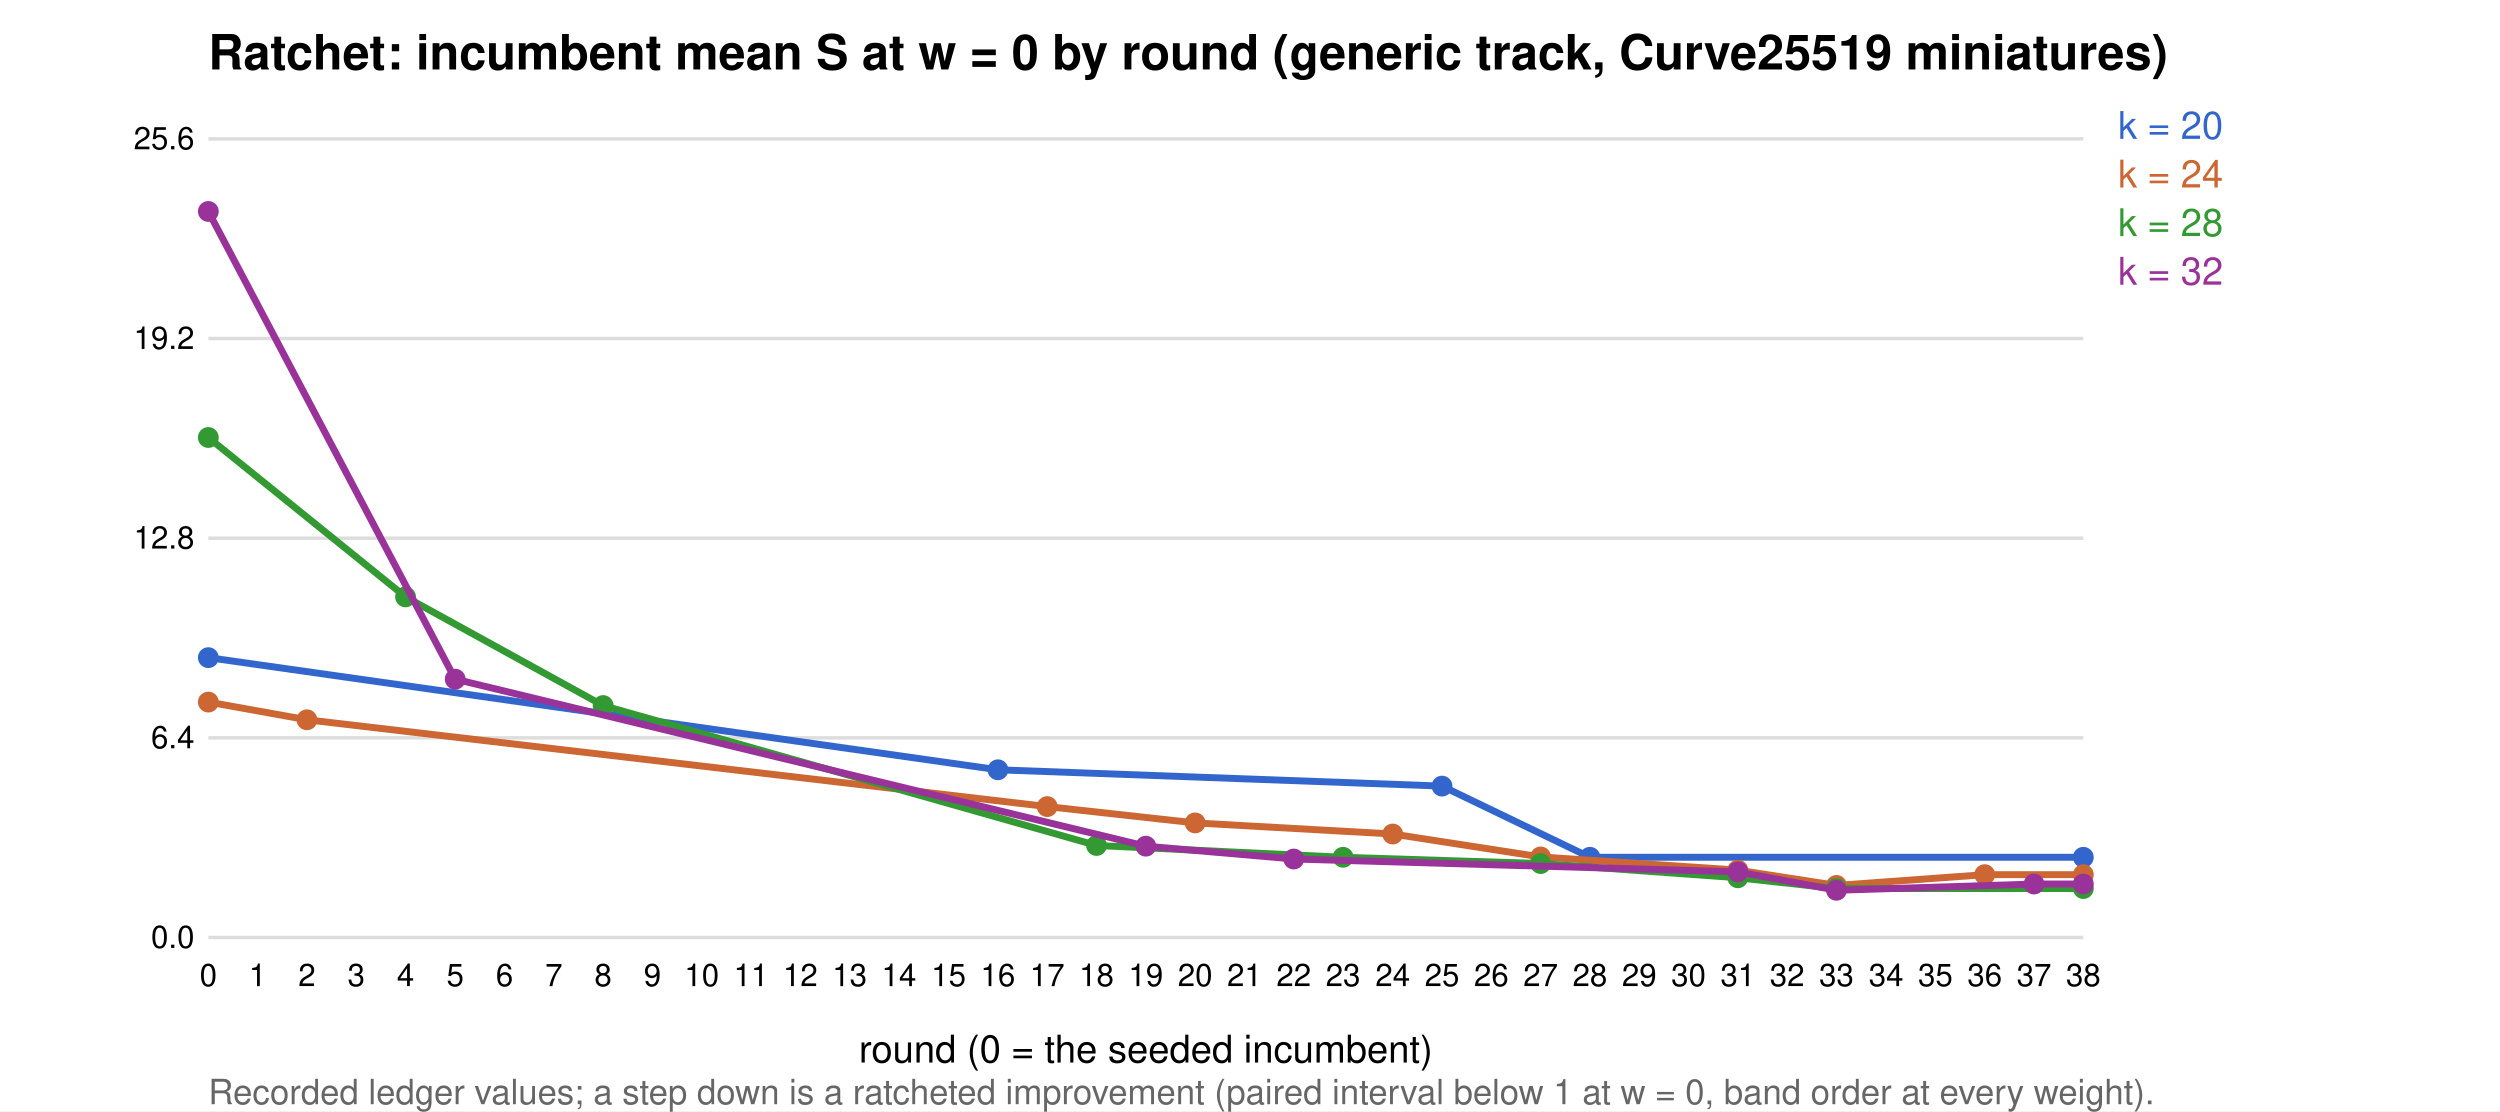
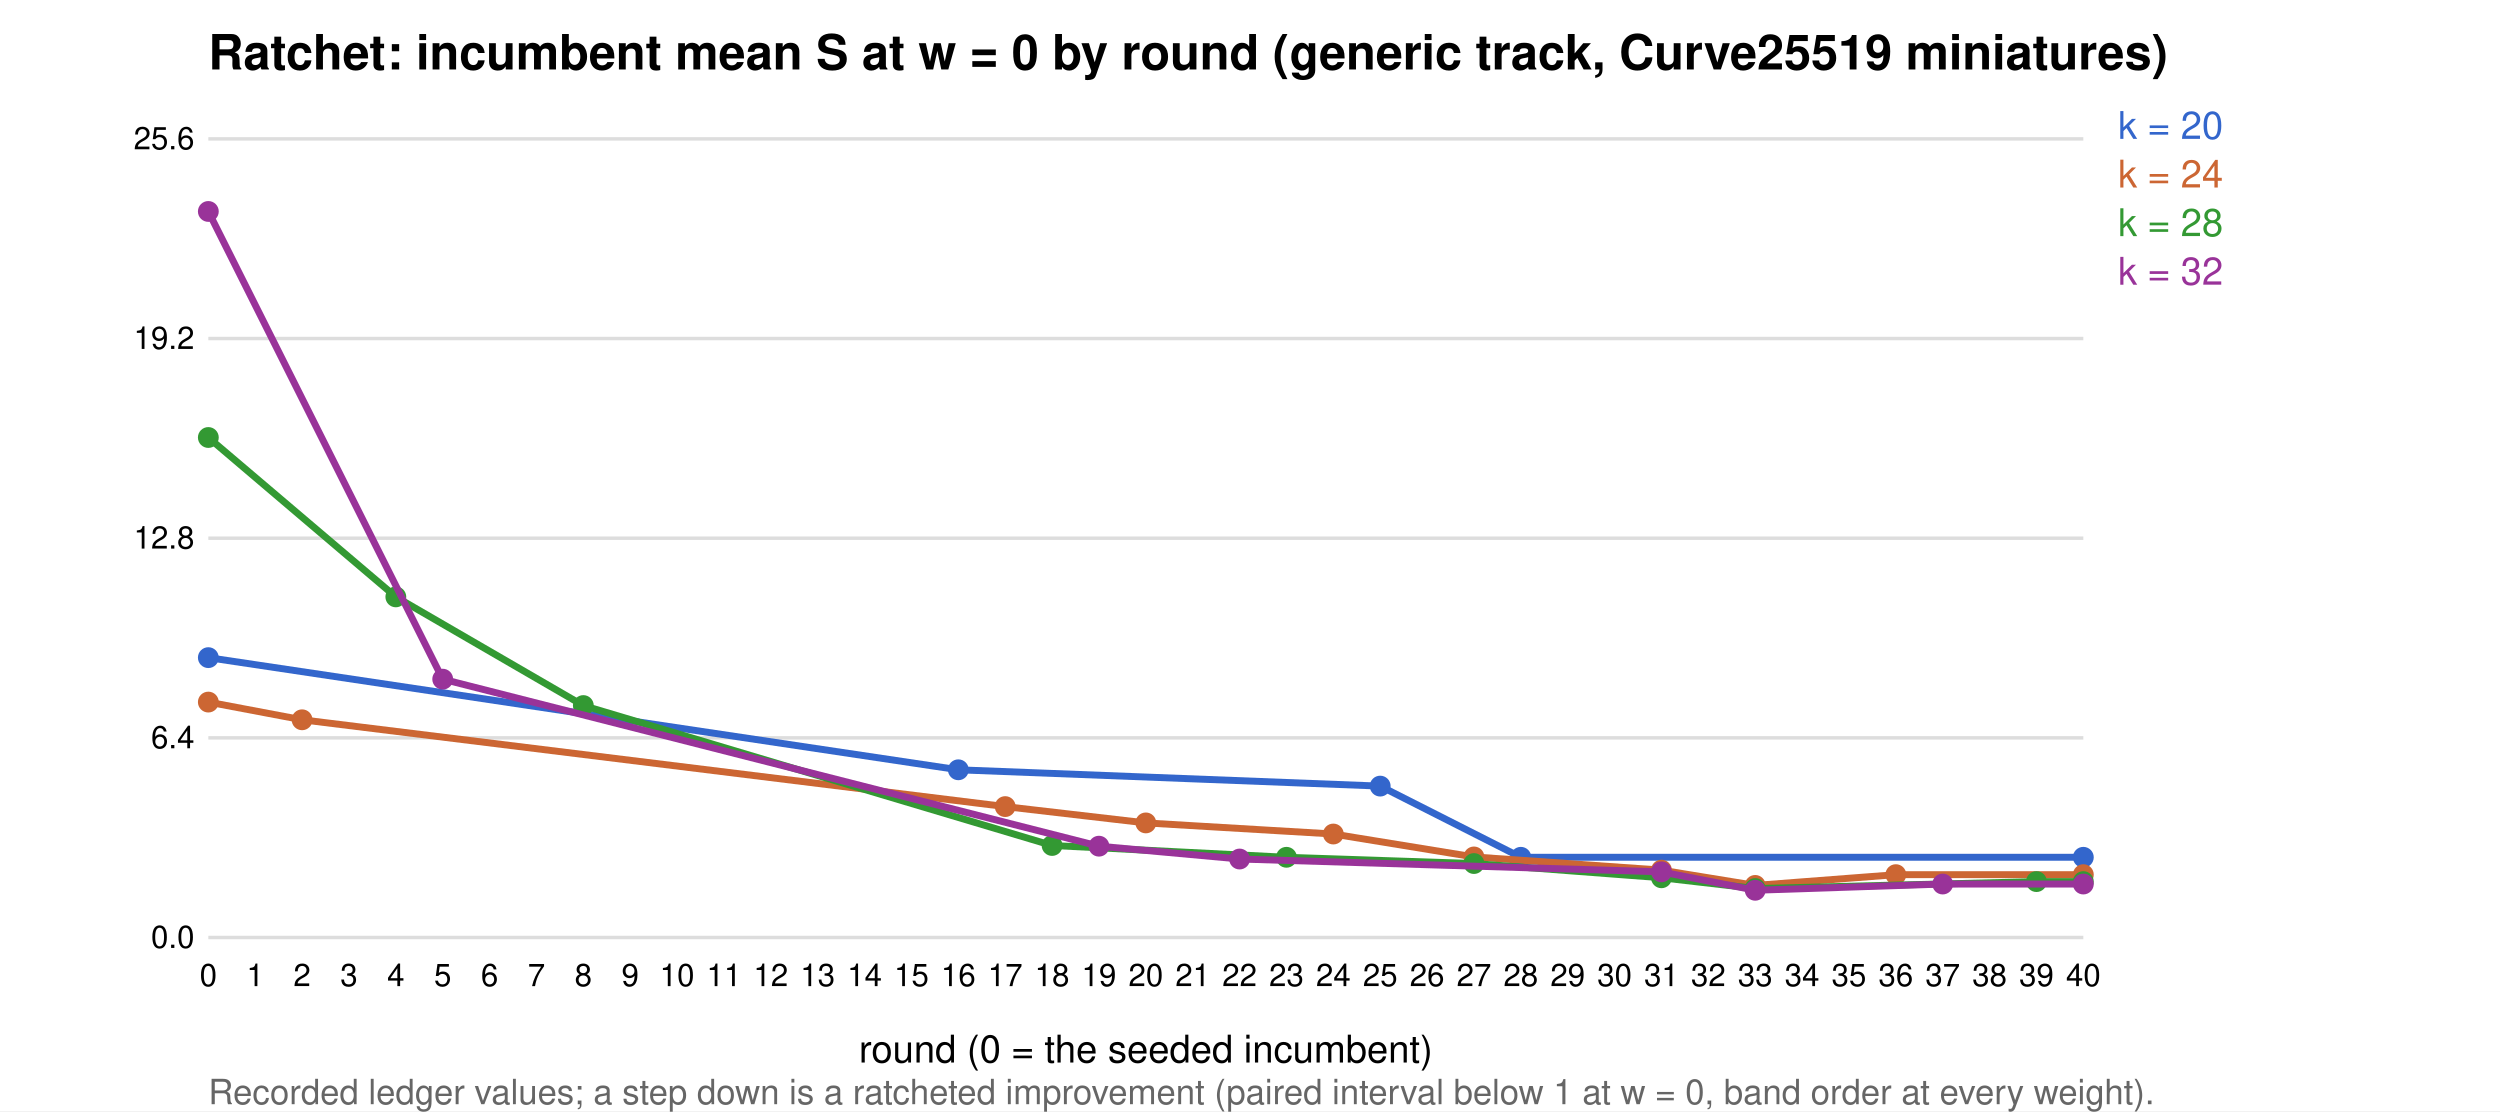
<svg xmlns="http://www.w3.org/2000/svg" width="720" height="320" viewBox="0 0 720 320" font-family="Helvetica,Arial,sans-serif" font-size="11">
  <rect width="100%" height="100%" fill="white" />
  <text x="60" y="20" font-size="14" font-weight="bold">Ratchet: incumbent mean S at w = 0 by round (generic track, Curve25519 miniatures)</text>
  <line x1="60" x2="600" y1="270.0" y2="270.0" stroke="#ddd" />
  <text x="56" y="273.0" text-anchor="end" font-size="9">0.0</text>
  <line x1="60" x2="600" y1="212.5" y2="212.5" stroke="#ddd" />
  <text x="56" y="215.5" text-anchor="end" font-size="9">6.4</text>
  <line x1="60" x2="600" y1="155.0" y2="155.0" stroke="#ddd" />
  <text x="56" y="158.0" text-anchor="end" font-size="9">12.8</text>
  <line x1="60" x2="600" y1="97.5" y2="97.5" stroke="#ddd" />
  <text x="56" y="100.5" text-anchor="end" font-size="9">19.2</text>
  <line x1="60" x2="600" y1="40.0" y2="40.0" stroke="#ddd" />
  <text x="56" y="43.0" text-anchor="end" font-size="9">25.6</text>
-   <polyline fill="none" stroke="#36c" stroke-width="2" points="60.0,189.4 287.4,221.7 415.3,226.4 457.9,246.9 600.0,246.9" />
+   <polyline fill="none" stroke="#36c" stroke-width="2" points="60.0,189.4 276.0,221.7 397.5,226.4 438.0,246.9 600.0,246.9" />
  <circle cx="60.0" cy="189.4" r="3" fill="#36c" />
-   <circle cx="287.4" cy="221.7" r="3" fill="#36c" />
-   <circle cx="415.3" cy="226.4" r="3" fill="#36c" />
-   <circle cx="457.9" cy="246.9" r="3" fill="#36c" />
+   <circle cx="276.0" cy="221.7" r="3" fill="#36c" />
+   <circle cx="397.5" cy="226.4" r="3" fill="#36c" />
+   <circle cx="438.0" cy="246.9" r="3" fill="#36c" />
  <circle cx="600.0" cy="246.9" r="3" fill="#36c" />
  <text x="610" y="40" fill="#36c">k = 20</text>
-   <polyline fill="none" stroke="#c63" stroke-width="2" points="60.0,202.2 88.4,207.3 301.6,232.3 344.2,237.0 401.1,240.2 443.7,246.8 500.5,250.6 528.9,255.0 571.6,251.9 600.0,251.9" />
+   <polyline fill="none" stroke="#c63" stroke-width="2" points="60.0,202.2 87.0,207.3 289.5,232.3 330.0,237.0 384.0,240.2 424.5,246.8 478.5,250.6 505.5,255.0 546.0,251.9 600.0,251.9" />
  <circle cx="60.0" cy="202.2" r="3" fill="#c63" />
-   <circle cx="88.4" cy="207.3" r="3" fill="#c63" />
-   <circle cx="301.6" cy="232.3" r="3" fill="#c63" />
-   <circle cx="344.2" cy="237.0" r="3" fill="#c63" />
-   <circle cx="401.1" cy="240.2" r="3" fill="#c63" />
-   <circle cx="443.7" cy="246.8" r="3" fill="#c63" />
-   <circle cx="500.5" cy="250.6" r="3" fill="#c63" />
-   <circle cx="528.9" cy="255.0" r="3" fill="#c63" />
-   <circle cx="571.6" cy="251.9" r="3" fill="#c63" />
+   <circle cx="87.0" cy="207.3" r="3" fill="#c63" />
+   <circle cx="289.5" cy="232.3" r="3" fill="#c63" />
+   <circle cx="330.0" cy="237.0" r="3" fill="#c63" />
+   <circle cx="384.0" cy="240.2" r="3" fill="#c63" />
+   <circle cx="424.5" cy="246.8" r="3" fill="#c63" />
+   <circle cx="478.5" cy="250.6" r="3" fill="#c63" />
+   <circle cx="505.5" cy="255.0" r="3" fill="#c63" />
+   <circle cx="546.0" cy="251.9" r="3" fill="#c63" />
  <circle cx="600.0" cy="251.9" r="3" fill="#c63" />
  <text x="610" y="54" fill="#c63">k = 24</text>
-   <polyline fill="none" stroke="#393" stroke-width="2" points="60.0,126.0 116.8,171.9 173.7,203.2 315.8,243.5 386.8,246.9 443.7,248.7 500.5,252.8 528.9,255.9 600.0,255.9" />
+   <polyline fill="none" stroke="#393" stroke-width="2" points="60.0,126.0 114.0,171.9 168.0,203.2 303.0,243.5 370.5,246.9 424.5,248.7 478.5,252.8 505.5,255.9 586.5,253.9 600.0,253.9" />
  <circle cx="60.0" cy="126.0" r="3" fill="#393" />
-   <circle cx="116.8" cy="171.9" r="3" fill="#393" />
-   <circle cx="173.7" cy="203.2" r="3" fill="#393" />
-   <circle cx="315.8" cy="243.5" r="3" fill="#393" />
-   <circle cx="386.8" cy="246.9" r="3" fill="#393" />
-   <circle cx="443.7" cy="248.7" r="3" fill="#393" />
-   <circle cx="500.5" cy="252.8" r="3" fill="#393" />
-   <circle cx="528.9" cy="255.9" r="3" fill="#393" />
-   <circle cx="600.0" cy="255.9" r="3" fill="#393" />
+   <circle cx="114.0" cy="171.9" r="3" fill="#393" />
+   <circle cx="168.0" cy="203.2" r="3" fill="#393" />
+   <circle cx="303.0" cy="243.5" r="3" fill="#393" />
+   <circle cx="370.5" cy="246.9" r="3" fill="#393" />
+   <circle cx="424.5" cy="248.7" r="3" fill="#393" />
+   <circle cx="478.5" cy="252.8" r="3" fill="#393" />
+   <circle cx="505.5" cy="255.9" r="3" fill="#393" />
+   <circle cx="586.5" cy="253.9" r="3" fill="#393" />
+   <circle cx="600.0" cy="253.9" r="3" fill="#393" />
  <text x="610" y="68" fill="#393">k = 28</text>
-   <polyline fill="none" stroke="#939" stroke-width="2" points="60.0,60.9 131.1,195.6 330.0,243.7 372.6,247.4 500.5,251.1 528.9,256.4 585.8,254.6 600.0,254.6" />
+   <polyline fill="none" stroke="#939" stroke-width="2" points="60.0,60.9 127.5,195.6 316.5,243.7 357.0,247.4 478.5,251.1 505.5,256.4 559.5,254.6 600.0,254.6" />
  <circle cx="60.0" cy="60.9" r="3" fill="#939" />
-   <circle cx="131.1" cy="195.6" r="3" fill="#939" />
-   <circle cx="330.0" cy="243.7" r="3" fill="#939" />
-   <circle cx="372.6" cy="247.4" r="3" fill="#939" />
-   <circle cx="500.5" cy="251.1" r="3" fill="#939" />
-   <circle cx="528.9" cy="256.4" r="3" fill="#939" />
-   <circle cx="585.8" cy="254.6" r="3" fill="#939" />
+   <circle cx="127.5" cy="195.6" r="3" fill="#939" />
+   <circle cx="316.5" cy="243.7" r="3" fill="#939" />
+   <circle cx="357.0" cy="247.4" r="3" fill="#939" />
+   <circle cx="478.5" cy="251.1" r="3" fill="#939" />
+   <circle cx="505.5" cy="256.4" r="3" fill="#939" />
+   <circle cx="559.5" cy="254.6" r="3" fill="#939" />
  <circle cx="600.0" cy="254.6" r="3" fill="#939" />
  <text x="610" y="82" fill="#939">k = 32</text>
  <text x="60.0" y="284" text-anchor="middle" font-size="9">0</text>
-   <text x="74.2" y="284" text-anchor="middle" font-size="9">1</text>
-   <text x="88.4" y="284" text-anchor="middle" font-size="9">2</text>
-   <text x="102.6" y="284" text-anchor="middle" font-size="9">3</text>
-   <text x="116.8" y="284" text-anchor="middle" font-size="9">4</text>
-   <text x="131.1" y="284" text-anchor="middle" font-size="9">5</text>
-   <text x="145.3" y="284" text-anchor="middle" font-size="9">6</text>
-   <text x="159.5" y="284" text-anchor="middle" font-size="9">7</text>
-   <text x="173.7" y="284" text-anchor="middle" font-size="9">8</text>
-   <text x="187.9" y="284" text-anchor="middle" font-size="9">9</text>
-   <text x="202.1" y="284" text-anchor="middle" font-size="9">10</text>
-   <text x="216.3" y="284" text-anchor="middle" font-size="9">11</text>
-   <text x="230.5" y="284" text-anchor="middle" font-size="9">12</text>
-   <text x="244.7" y="284" text-anchor="middle" font-size="9">13</text>
-   <text x="258.9" y="284" text-anchor="middle" font-size="9">14</text>
-   <text x="273.2" y="284" text-anchor="middle" font-size="9">15</text>
-   <text x="287.4" y="284" text-anchor="middle" font-size="9">16</text>
-   <text x="301.6" y="284" text-anchor="middle" font-size="9">17</text>
-   <text x="315.8" y="284" text-anchor="middle" font-size="9">18</text>
-   <text x="330.0" y="284" text-anchor="middle" font-size="9">19</text>
-   <text x="344.2" y="284" text-anchor="middle" font-size="9">20</text>
-   <text x="358.4" y="284" text-anchor="middle" font-size="9">21</text>
-   <text x="372.6" y="284" text-anchor="middle" font-size="9">22</text>
-   <text x="386.8" y="284" text-anchor="middle" font-size="9">23</text>
-   <text x="401.1" y="284" text-anchor="middle" font-size="9">24</text>
-   <text x="415.3" y="284" text-anchor="middle" font-size="9">25</text>
-   <text x="429.5" y="284" text-anchor="middle" font-size="9">26</text>
-   <text x="443.7" y="284" text-anchor="middle" font-size="9">27</text>
-   <text x="457.9" y="284" text-anchor="middle" font-size="9">28</text>
-   <text x="472.1" y="284" text-anchor="middle" font-size="9">29</text>
-   <text x="486.3" y="284" text-anchor="middle" font-size="9">30</text>
-   <text x="500.5" y="284" text-anchor="middle" font-size="9">31</text>
-   <text x="514.7" y="284" text-anchor="middle" font-size="9">32</text>
-   <text x="528.9" y="284" text-anchor="middle" font-size="9">33</text>
-   <text x="543.2" y="284" text-anchor="middle" font-size="9">34</text>
-   <text x="557.4" y="284" text-anchor="middle" font-size="9">35</text>
-   <text x="571.6" y="284" text-anchor="middle" font-size="9">36</text>
-   <text x="585.8" y="284" text-anchor="middle" font-size="9">37</text>
-   <text x="600.0" y="284" text-anchor="middle" font-size="9">38</text>
+   <text x="73.5" y="284" text-anchor="middle" font-size="9">1</text>
+   <text x="87.0" y="284" text-anchor="middle" font-size="9">2</text>
+   <text x="100.5" y="284" text-anchor="middle" font-size="9">3</text>
+   <text x="114.0" y="284" text-anchor="middle" font-size="9">4</text>
+   <text x="127.5" y="284" text-anchor="middle" font-size="9">5</text>
+   <text x="141.0" y="284" text-anchor="middle" font-size="9">6</text>
+   <text x="154.5" y="284" text-anchor="middle" font-size="9">7</text>
+   <text x="168.0" y="284" text-anchor="middle" font-size="9">8</text>
+   <text x="181.5" y="284" text-anchor="middle" font-size="9">9</text>
+   <text x="195.0" y="284" text-anchor="middle" font-size="9">10</text>
+   <text x="208.5" y="284" text-anchor="middle" font-size="9">11</text>
+   <text x="222.0" y="284" text-anchor="middle" font-size="9">12</text>
+   <text x="235.5" y="284" text-anchor="middle" font-size="9">13</text>
+   <text x="249.0" y="284" text-anchor="middle" font-size="9">14</text>
+   <text x="262.5" y="284" text-anchor="middle" font-size="9">15</text>
+   <text x="276.0" y="284" text-anchor="middle" font-size="9">16</text>
+   <text x="289.5" y="284" text-anchor="middle" font-size="9">17</text>
+   <text x="303.0" y="284" text-anchor="middle" font-size="9">18</text>
+   <text x="316.5" y="284" text-anchor="middle" font-size="9">19</text>
+   <text x="330.0" y="284" text-anchor="middle" font-size="9">20</text>
+   <text x="343.5" y="284" text-anchor="middle" font-size="9">21</text>
+   <text x="357.0" y="284" text-anchor="middle" font-size="9">22</text>
+   <text x="370.5" y="284" text-anchor="middle" font-size="9">23</text>
+   <text x="384.0" y="284" text-anchor="middle" font-size="9">24</text>
+   <text x="397.5" y="284" text-anchor="middle" font-size="9">25</text>
+   <text x="411.0" y="284" text-anchor="middle" font-size="9">26</text>
+   <text x="424.5" y="284" text-anchor="middle" font-size="9">27</text>
+   <text x="438.0" y="284" text-anchor="middle" font-size="9">28</text>
+   <text x="451.5" y="284" text-anchor="middle" font-size="9">29</text>
+   <text x="465.0" y="284" text-anchor="middle" font-size="9">30</text>
+   <text x="478.5" y="284" text-anchor="middle" font-size="9">31</text>
+   <text x="492.0" y="284" text-anchor="middle" font-size="9">32</text>
+   <text x="505.5" y="284" text-anchor="middle" font-size="9">33</text>
+   <text x="519.0" y="284" text-anchor="middle" font-size="9">34</text>
+   <text x="532.5" y="284" text-anchor="middle" font-size="9">35</text>
+   <text x="546.0" y="284" text-anchor="middle" font-size="9">36</text>
+   <text x="559.5" y="284" text-anchor="middle" font-size="9">37</text>
+   <text x="573.0" y="284" text-anchor="middle" font-size="9">38</text>
+   <text x="586.5" y="284" text-anchor="middle" font-size="9">39</text>
+   <text x="600.0" y="284" text-anchor="middle" font-size="9">40</text>
  <text x="330" y="306" text-anchor="middle">round (0 = the seeded incumbent)</text>
  <text x="60" y="318" font-size="10" fill="#666">Recorded ledger values; a step down is a ratcheted improvement (paired interval below 1 at w = 0, band order at every weight).</text>
</svg>
